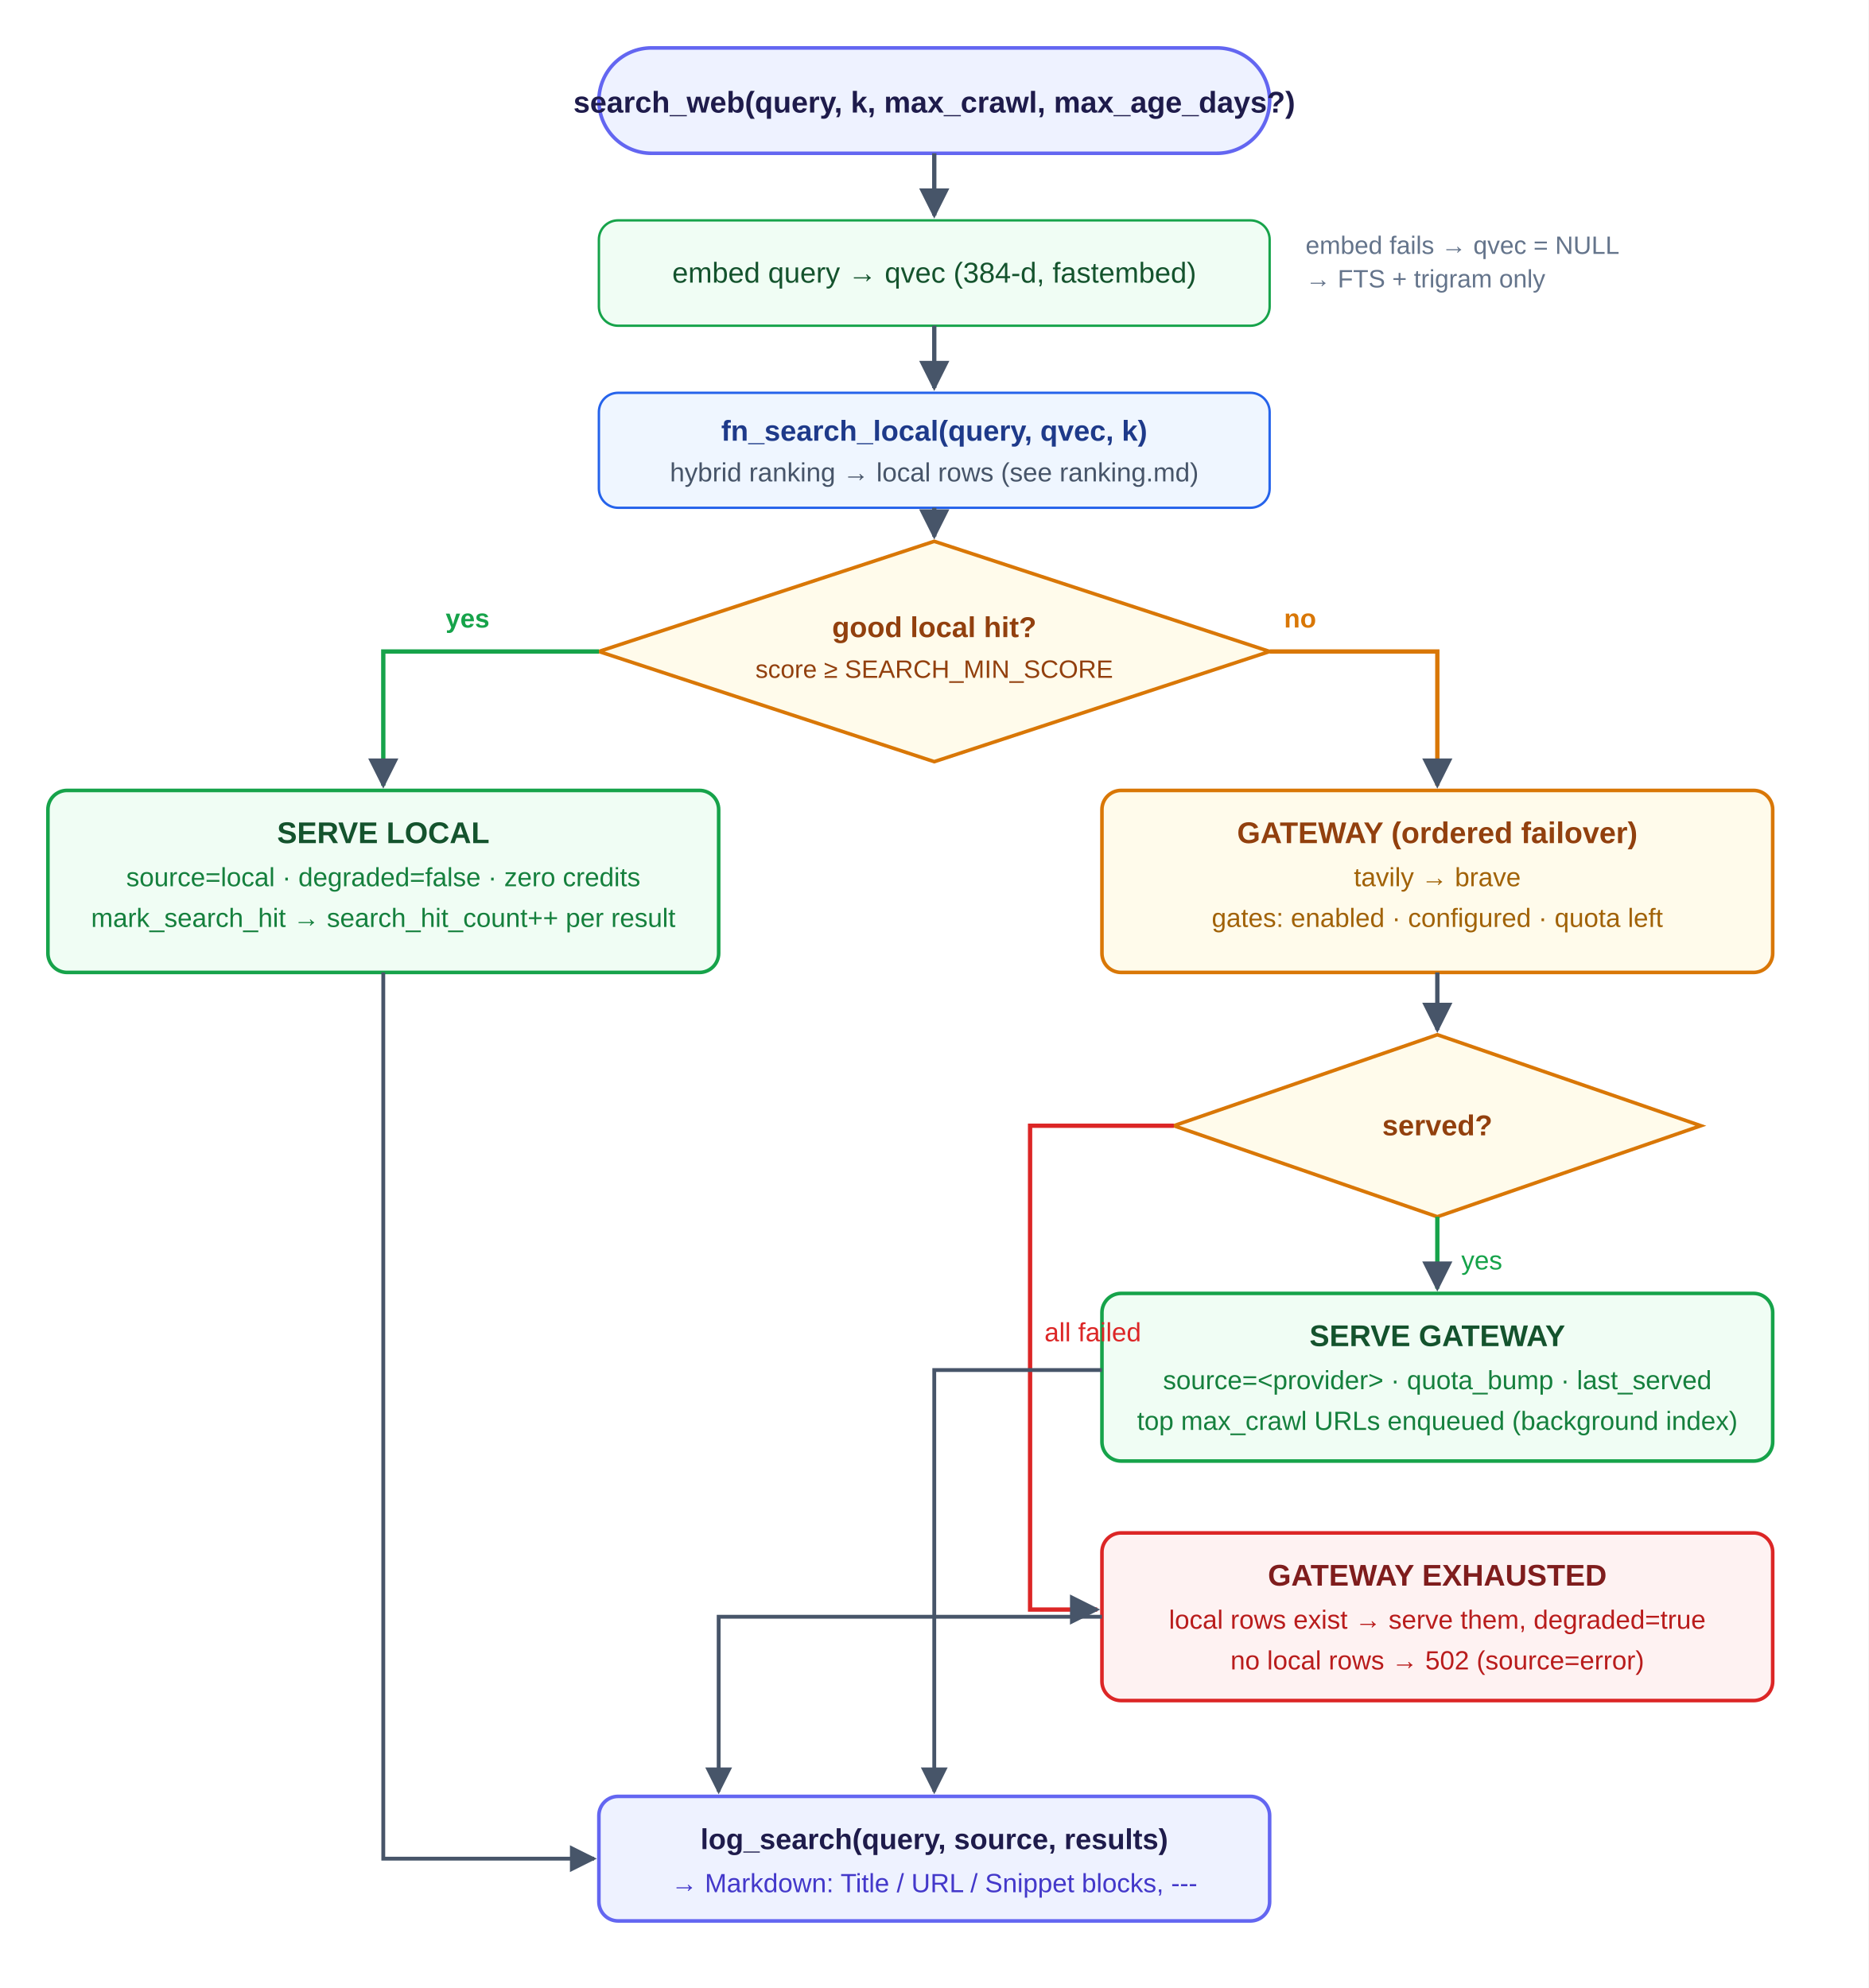
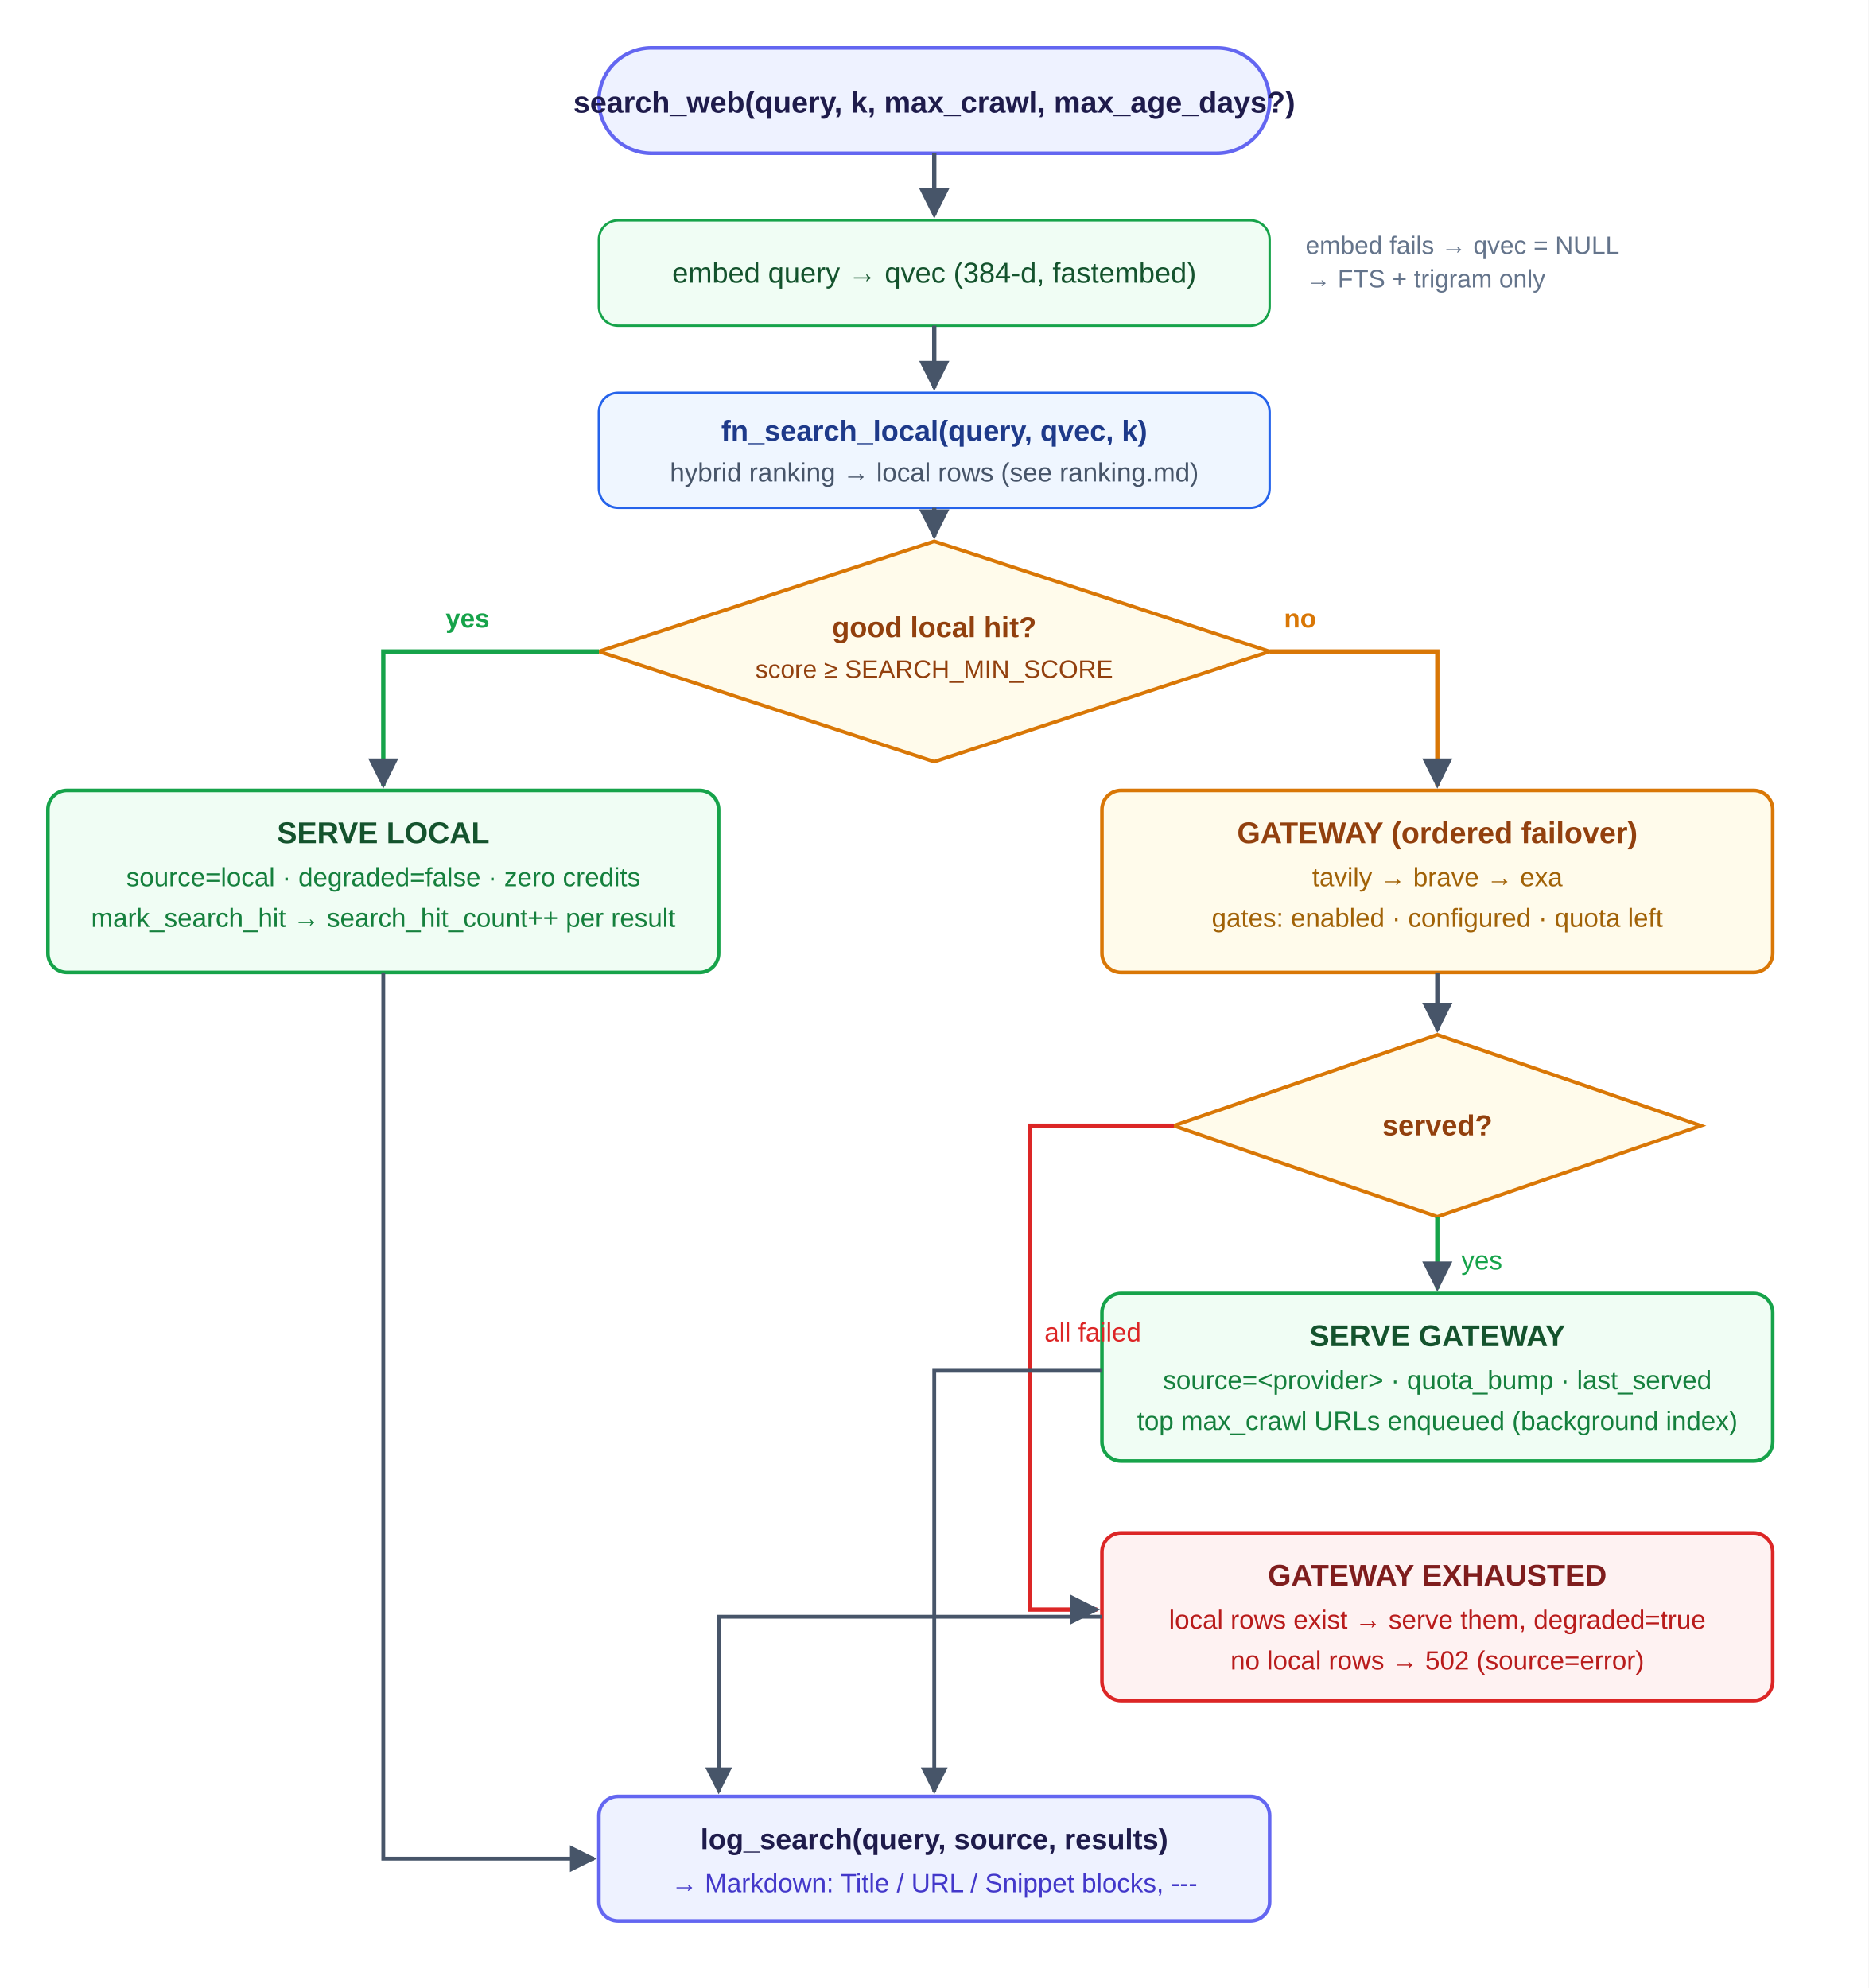
<svg xmlns="http://www.w3.org/2000/svg" viewBox="0 0 780 830" font-family="Segoe UI, Arial, sans-serif">
  <defs>
    <marker id="arrow" viewBox="0 0 10 10" refX="9" refY="5" markerWidth="7" markerHeight="7" orient="auto-start-reverse">
      <path d="M 0 0 L 10 5 L 0 10 z" fill="#475569" />
    </marker>
  </defs>
  <rect width="780" height="830" fill="#ffffff" />
  <rect x="250" y="20" width="280" height="44" rx="22" fill="#eef2ff" stroke="#6366f1" stroke-width="1.5" />
  <text x="390" y="47" text-anchor="middle" font-size="12.5" font-weight="600" fill="#1e1b4b">search_web(query, k, max_crawl, max_age_days?)</text>
  <rect x="250" y="92" width="280" height="44" rx="8" fill="#f0fdf4" stroke="#16a34a" />
  <text x="390" y="118" text-anchor="middle" font-size="12" fill="#14532d">embed query → qvec (384-d, fastembed)</text>
  <text x="545" y="106" font-size="10.5" fill="#64748b">embed fails → qvec = NULL</text>
  <text x="545" y="120" font-size="10.5" fill="#64748b">→ FTS + trigram only</text>
  <rect x="250" y="164" width="280" height="48" rx="8" fill="#eff6ff" stroke="#2563eb" />
  <text x="390" y="184" text-anchor="middle" font-size="12" font-weight="600" fill="#1e3a8a">fn_search_local(query, qvec, k)</text>
  <text x="390" y="201" text-anchor="middle" font-size="11" fill="#475569">hybrid ranking → local rows (see ranking.md)</text>
  <polygon points="390,226 530,272 390,318 250,272" fill="#fffbeb" stroke="#d97706" stroke-width="1.5" />
  <text x="390" y="266" text-anchor="middle" font-size="12" font-weight="600" fill="#92400e">good local hit?</text>
  <text x="390" y="283" text-anchor="middle" font-size="10.5" fill="#92400e">score ≥ SEARCH_MIN_SCORE</text>
  <rect x="20" y="330" width="280" height="76" rx="8" fill="#f0fdf4" stroke="#16a34a" stroke-width="1.5" />
  <text x="160" y="352" text-anchor="middle" font-size="12.5" font-weight="700" fill="#14532d">SERVE LOCAL</text>
  <text x="160" y="370" text-anchor="middle" font-size="11" fill="#15803d">source=local · degraded=false · zero credits</text>
  <text x="160" y="387" text-anchor="middle" font-size="11" fill="#15803d">mark_search_hit → search_hit_count++ per result</text>
  <rect x="460" y="330" width="280" height="76" rx="8" fill="#fffbeb" stroke="#d97706" stroke-width="1.5" />
  <text x="600" y="352" text-anchor="middle" font-size="12.5" font-weight="700" fill="#92400e">GATEWAY (ordered failover)</text>
-   <text x="600" y="370" text-anchor="middle" font-size="11" fill="#a16207">tavily → brave</text>
+   <text x="600" y="370" text-anchor="middle" font-size="11" fill="#a16207">tavily → brave → exa</text>
  <text x="600" y="387" text-anchor="middle" font-size="11" fill="#a16207">gates: enabled · configured · quota left</text>
  <polygon points="600,432 710,470 600,508 490,470" fill="#fffbeb" stroke="#d97706" stroke-width="1.5" />
  <text x="600" y="474" text-anchor="middle" font-size="12" font-weight="600" fill="#92400e">served?</text>
  <rect x="460" y="540" width="280" height="70" rx="8" fill="#f0fdf4" stroke="#16a34a" stroke-width="1.5" />
  <text x="600" y="562" text-anchor="middle" font-size="12.5" font-weight="700" fill="#14532d">SERVE GATEWAY</text>
  <text x="600" y="580" text-anchor="middle" font-size="11" fill="#15803d">source=&lt;provider&gt; · quota_bump · last_served</text>
  <text x="600" y="597" text-anchor="middle" font-size="11" fill="#15803d">top max_crawl URLs enqueued (background index)</text>
  <rect x="460" y="640" width="280" height="70" rx="8" fill="#fef2f2" stroke="#dc2626" stroke-width="1.5" />
  <text x="600" y="662" text-anchor="middle" font-size="12.5" font-weight="700" fill="#7f1d1d">GATEWAY EXHAUSTED</text>
  <text x="600" y="680" text-anchor="middle" font-size="11" fill="#b91c1c">local rows exist → serve them, degraded=true</text>
  <text x="600" y="697" text-anchor="middle" font-size="11" fill="#b91c1c">no local rows → 502 (source=error)</text>
  <rect x="250" y="750" width="280" height="52" rx="8" fill="#eef2ff" stroke="#6366f1" stroke-width="1.5" />
  <text x="390" y="772" text-anchor="middle" font-size="12" font-weight="600" fill="#1e1b4b">log_search(query, source, results)</text>
  <text x="390" y="790" text-anchor="middle" font-size="11" fill="#4338ca">→ Markdown: Title / URL / Snippet blocks, ---</text>
  <line x1="390" y1="64" x2="390" y2="90" stroke="#475569" stroke-width="1.8" marker-end="url(#arrow)" />
  <line x1="390" y1="136" x2="390" y2="162" stroke="#475569" stroke-width="1.8" marker-end="url(#arrow)" />
  <line x1="390" y1="212" x2="390" y2="224" stroke="#475569" stroke-width="1.8" marker-end="url(#arrow)" />
  <polyline points="250,272 160,272 160,328" fill="none" stroke="#16a34a" stroke-width="1.8" marker-end="url(#arrow)" />
  <polyline points="530,272 600,272 600,328" fill="none" stroke="#d97706" stroke-width="1.8" marker-end="url(#arrow)" />
  <line x1="600" y1="340" x2="600" y2="350" stroke="#475569" stroke-width="0" />
  <line x1="600" y1="406" x2="600" y2="430" stroke="#475569" stroke-width="1.8" marker-end="url(#arrow)" />
  <line x1="600" y1="508" x2="600" y2="538" stroke="#16a34a" stroke-width="1.8" marker-end="url(#arrow)" />
  <polyline points="490,470 430,470 430,672 458,672" fill="none" stroke="#dc2626" stroke-width="1.8" marker-end="url(#arrow)" />
  <polyline points="160,406 160,776 248,776" fill="none" stroke="#475569" stroke-width="1.6" marker-end="url(#arrow)" />
  <polyline points="460,572 390,572 390,748" fill="none" stroke="#475569" stroke-width="1.6" marker-end="url(#arrow)" />
  <polyline points="460,675 300,675 300,748" fill="none" stroke="#475569" stroke-width="1.6" marker-end="url(#arrow)" />
  <text x="186" y="262" font-size="11" font-weight="600" fill="#16a34a">yes</text>
  <text x="536" y="262" font-size="11" font-weight="600" fill="#d97706">no</text>
  <text x="610" y="530" font-size="11" fill="#16a34a">yes</text>
  <text x="436" y="560" font-size="11" fill="#dc2626">all failed</text>
</svg>
